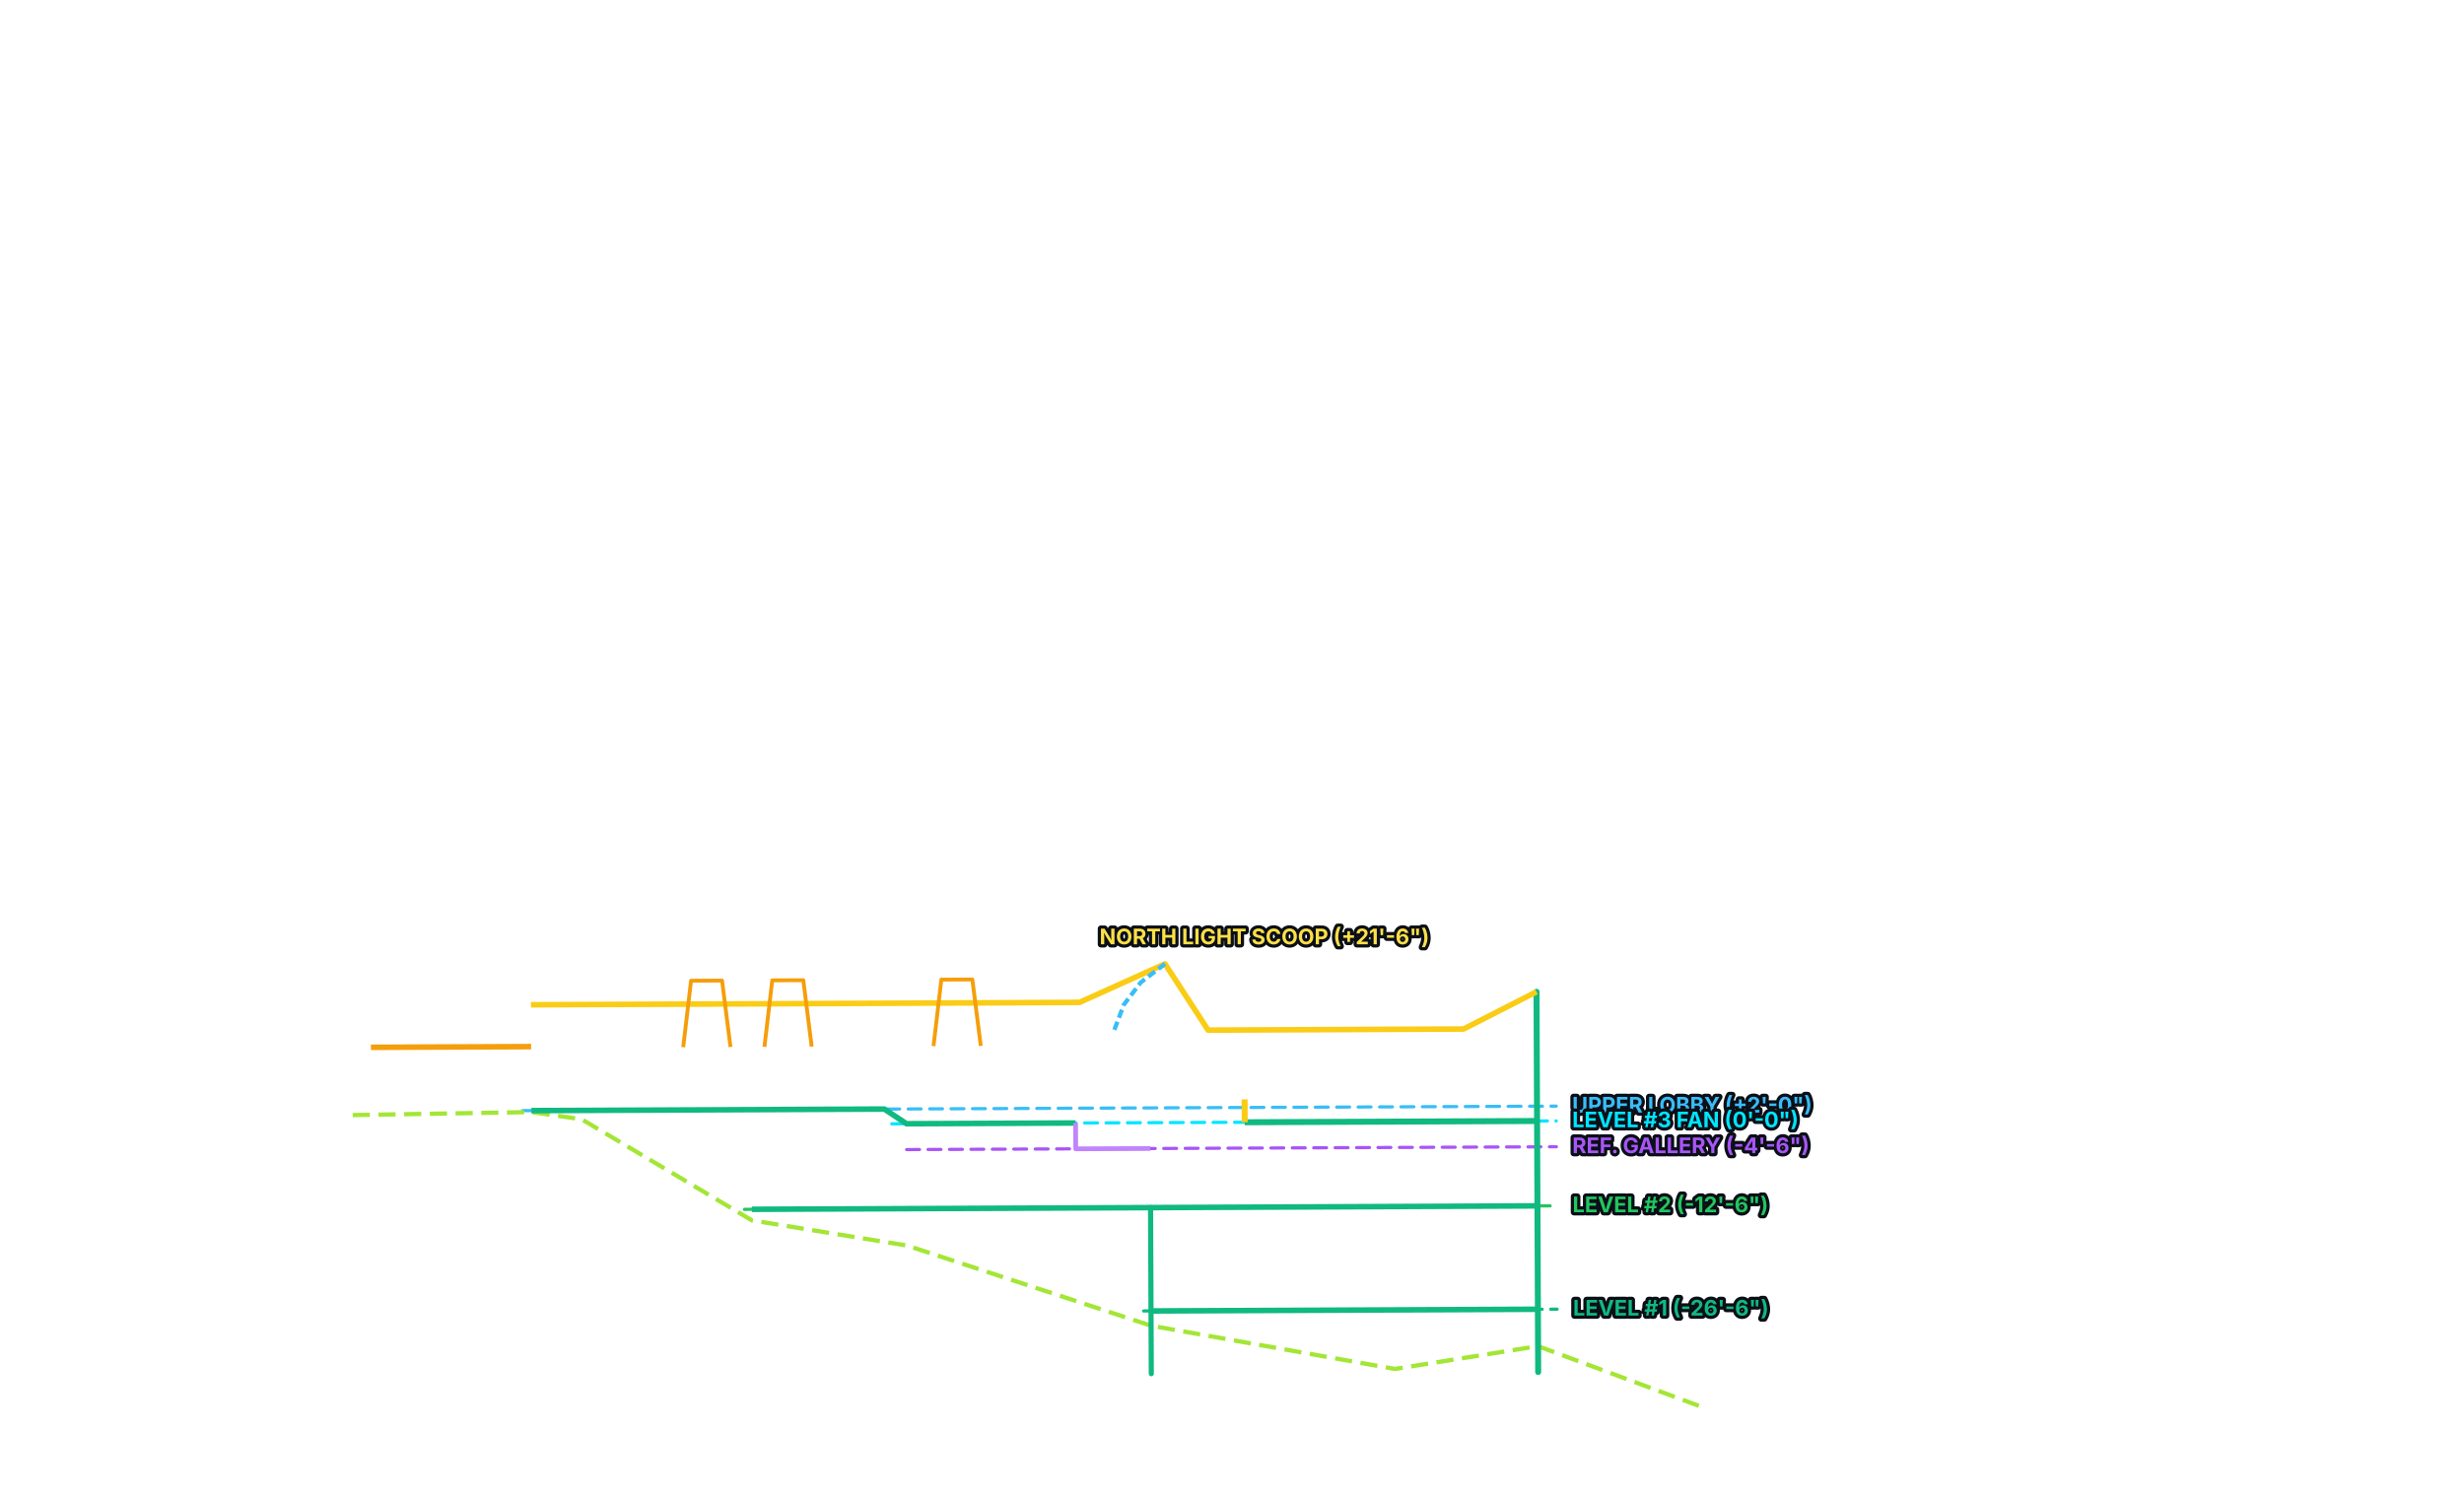
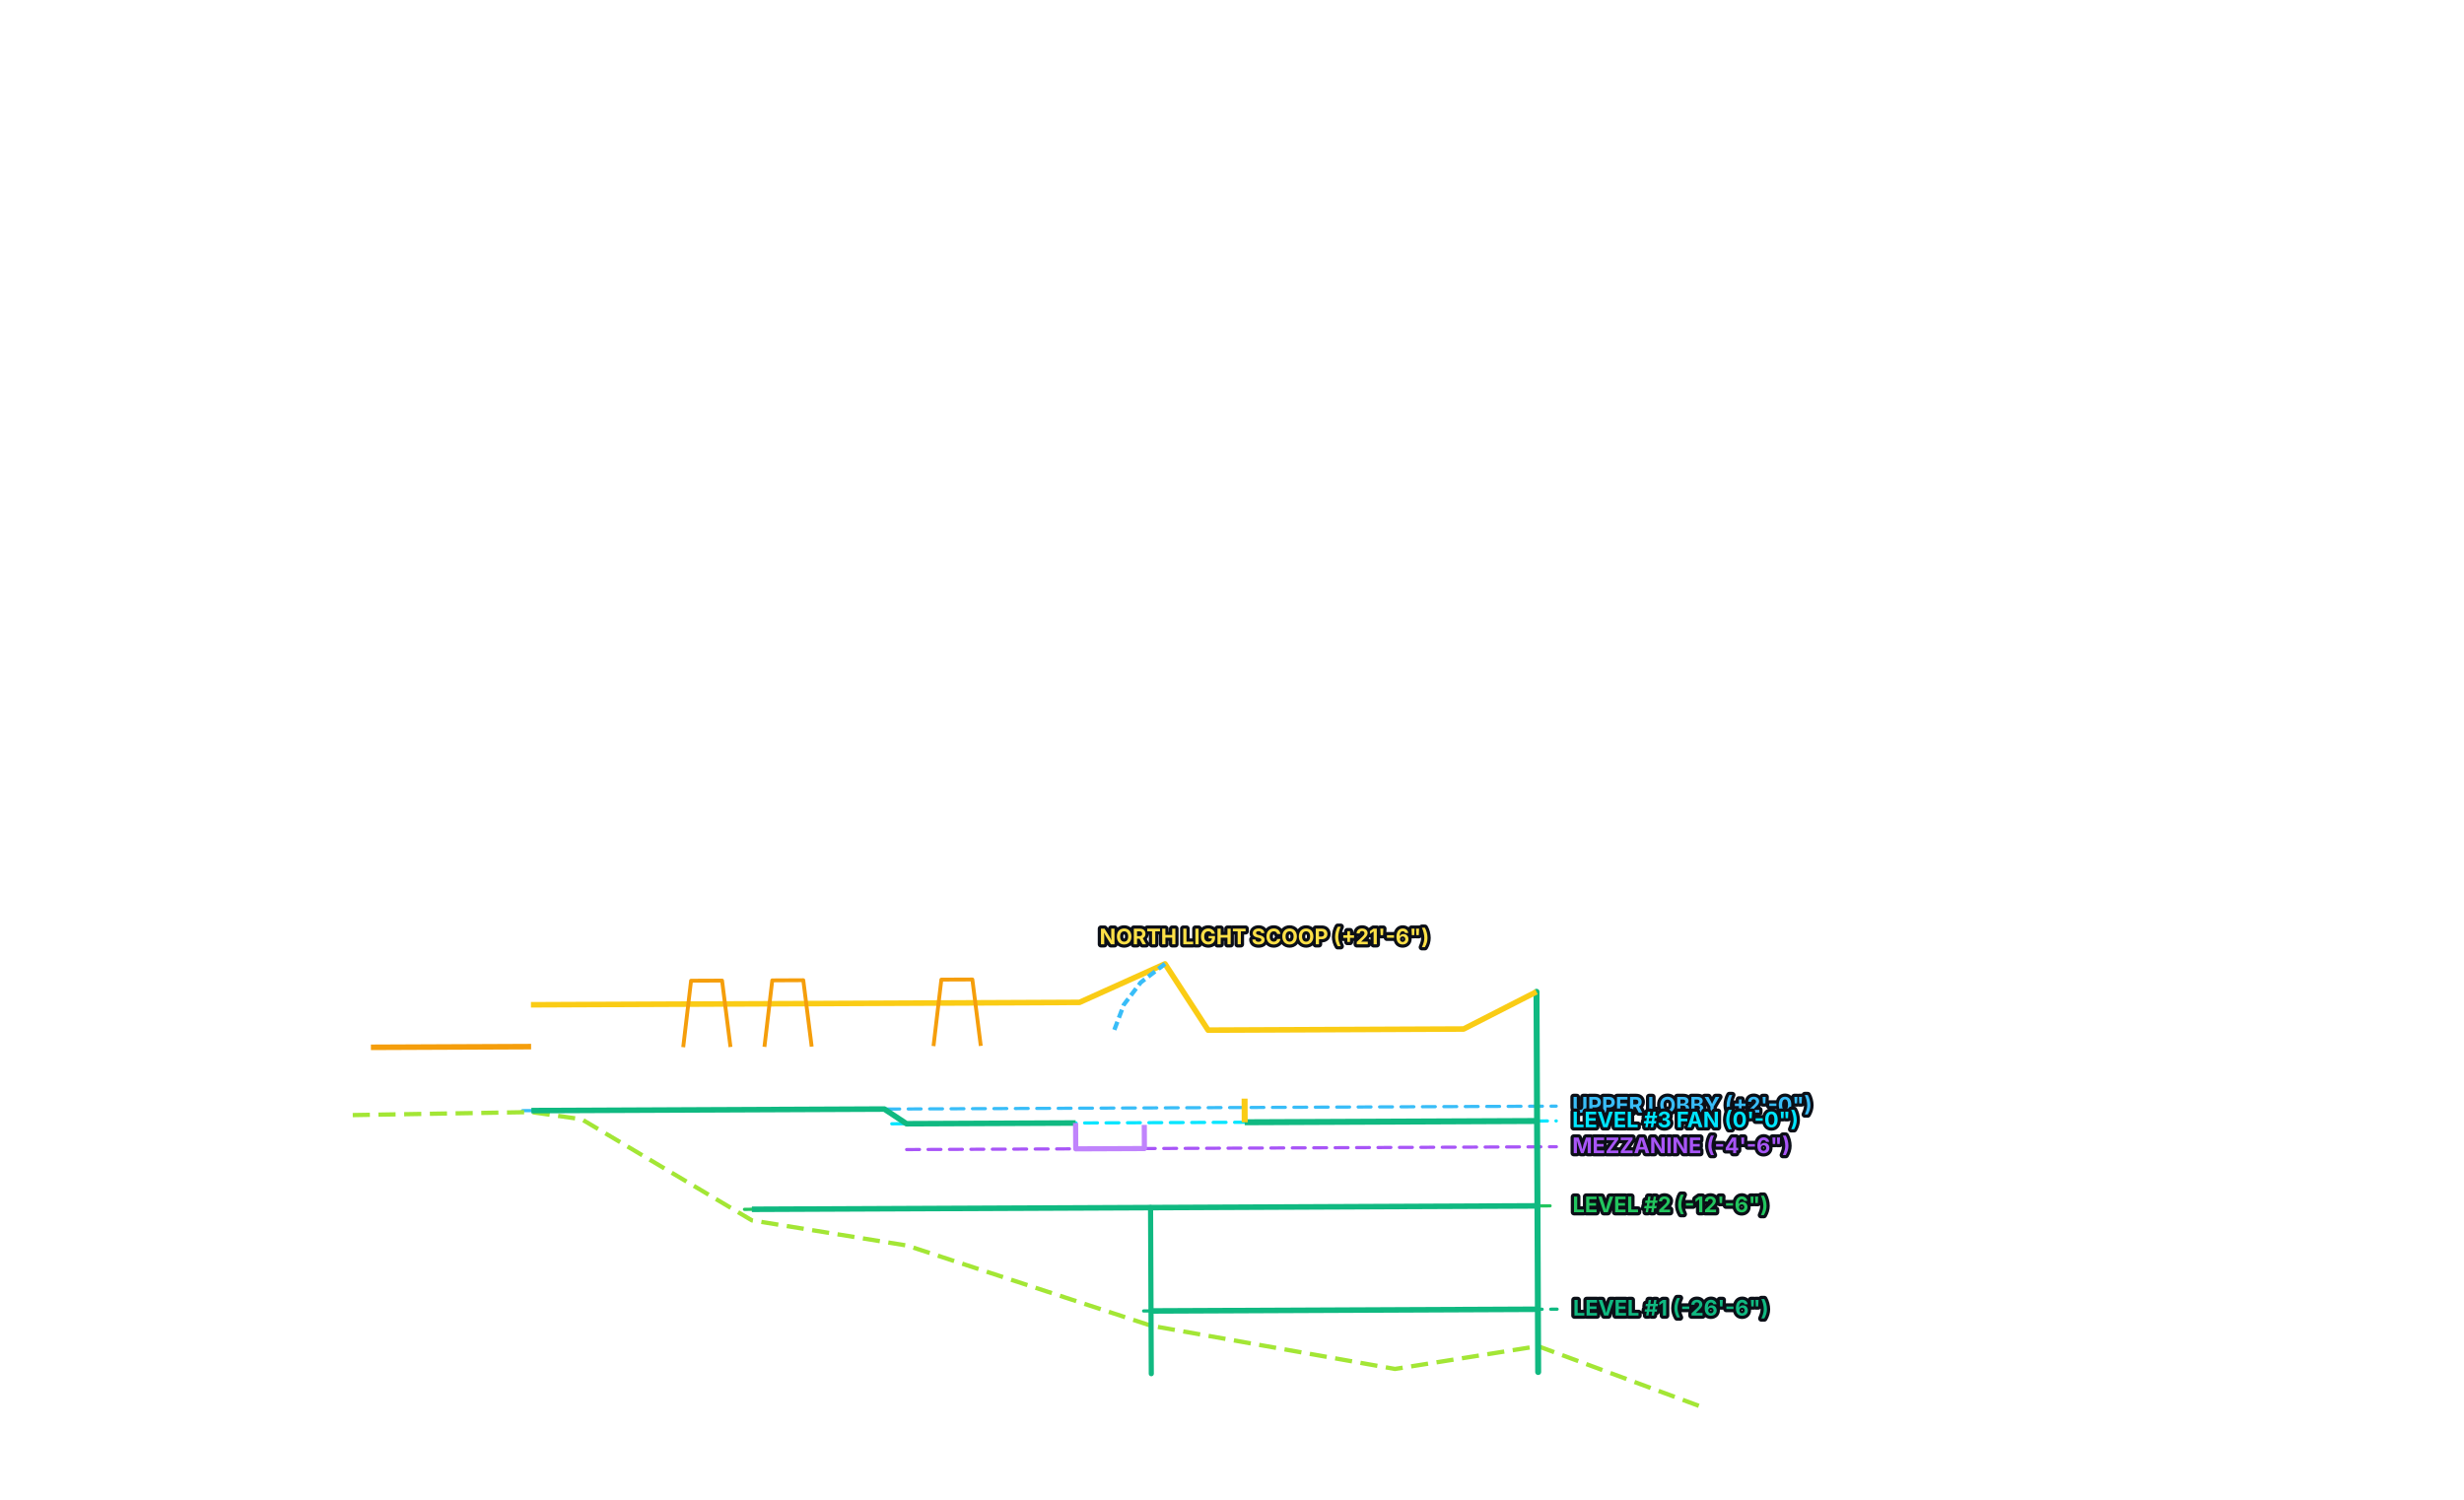
<svg xmlns="http://www.w3.org/2000/svg" viewBox="0 0 1150 700" width="1150" height="700" class="aalto-vector-svg">
  <g class="vec-layer" data-layer="regulating">
    <line x1="243.88" y1="518.39" x2="726.32" y2="516.28" stroke="#38bdf8" stroke-width="1.5" stroke-dasharray="6,4" stroke-linecap="round" />
    <text x="733.76" y="519.27" fill="#38bdf8" font-family="Inter, monospace, sans-serif" font-size="10" font-weight="700" paint-order="stroke" stroke="#0b0f17" stroke-width="3" stroke-linejoin="round">UPPER LOBBY (+2'-0")</text>
    <line x1="416.21" y1="524.53" x2="726.35" y2="523.18" stroke="#00e5ff" stroke-width="1.5" stroke-dasharray="6,4" stroke-linecap="round" />
    <text x="733.79" y="526.16" fill="#00e5ff" font-family="Inter, monospace, sans-serif" font-size="10" font-weight="700" paint-order="stroke" stroke="#0b0f17" stroke-width="3" stroke-linejoin="round">LEVEL #3 FAN (0'-0")</text>
    <line x1="423.15" y1="536.56" x2="726.40" y2="535.24" stroke="#a855f7" stroke-width="1.5" stroke-dasharray="6,4" stroke-linecap="round" />
-     <text x="733.84" y="538.22" fill="#a855f7" font-family="Inter, monospace, sans-serif" font-size="10" font-weight="700" paint-order="stroke" stroke="#0b0f17" stroke-width="3" stroke-linejoin="round">REF. GALLERY (-4'-6")</text>
+     <text x="733.84" y="538.22" fill="#a855f7" font-family="Inter, monospace, sans-serif" font-size="10" font-weight="700" paint-order="stroke" stroke="#0b0f17" stroke-width="3" stroke-linejoin="round">MEZZANINE (-4'-6")</text>
    <line x1="347.46" y1="564.46" x2="726.52" y2="562.81" stroke="#22c55e" stroke-width="1.5" stroke-dasharray="6,4" stroke-linecap="round" />
    <text x="733.96" y="565.79" fill="#22c55e" font-family="Inter, monospace, sans-serif" font-size="10" font-weight="700" paint-order="stroke" stroke="#0b0f17" stroke-width="3" stroke-linejoin="round">LEVEL #2 (-12'-6")</text>
    <line x1="533.75" y1="611.89" x2="726.73" y2="611.05" stroke="#10b981" stroke-width="1.5" stroke-dasharray="6,4" stroke-linecap="round" />
    <text x="734.17" y="614.03" fill="#10b981" font-family="Inter, monospace, sans-serif" font-size="10" font-weight="700" paint-order="stroke" stroke="#0b0f17" stroke-width="3" stroke-linejoin="round">LEVEL #1 (-26'-6")</text>
    <polyline points="164.63,520.46 248.02,519.06 271.47,522.40 350.93,569.61 423.35,581.36 537.23,618.77 651.04,638.95 717.84,628.32 795.85,657.27" fill="none" stroke="#a3e635" stroke-width="2.0" stroke-dasharray="8,4" stroke-linejoin="round" />
  </g>
  <g class="vec-layer" data-layer="walls">
    <polyline points="173.11,488.83 247.88,488.51" fill="none" stroke="#f59e0b" stroke-width="2.6" stroke-linejoin="round" />
    <polyline points="248.01,518.37 412.73,517.65 423.10,524.50 502.01,524.16" fill="none" stroke="#10b981" stroke-width="2.6" stroke-linejoin="round" />
    <polyline points="580.93,523.81 717.39,523.22" fill="none" stroke="#10b981" stroke-width="2.8" stroke-linejoin="round" />
    <polyline points="350.91,564.44 717.56,562.84" fill="none" stroke="#10b981" stroke-width="2.6" stroke-linejoin="round" />
    <polyline points="537.20,611.88 717.77,611.09" fill="none" stroke="#10b981" stroke-width="2.6" stroke-linejoin="round" />
    <line x1="717.90" y1="640.38" x2="717.12" y2="462.91" stroke="#10b981" stroke-width="2.8" stroke-linecap="round" />
    <line x1="537.33" y1="641.17" x2="536.99" y2="563.63" stroke="#10b981" stroke-width="2.4" stroke-linecap="round" />
  </g>
  <g class="vec-layer" data-layer="stairs_millwork">
-     <polyline points="580.93,523.81 580.88,513.13" fill="none" stroke="#facc15" stroke-width="2.8" stroke-linejoin="round" />
-     <polyline points="502.01,524.16 502.07,536.22 536.87,536.06" fill="none" stroke="#c084fc" stroke-width="2.2" stroke-linejoin="round" />
+     <polyline points="580.93,523.81 580.88,512.78" fill="none" stroke="#facc15" stroke-width="2.8" stroke-linejoin="round" />
+     <polyline points="502.01,524.16 502.07,536.22 534.11,536.08 534.06,525.05" fill="none" stroke="#c084fc" stroke-width="2.4" stroke-linejoin="round" />
  </g>
  <g class="vec-layer" data-layer="roof_skylights">
    <polyline points="247.80,468.98 503.83,467.86 543.73,449.88 563.85,480.81 683.08,480.29 717.12,462.91" fill="none" stroke="#facc15" stroke-width="2.6" stroke-linejoin="round" />
    <polyline points="520.09,480.66 524.52,468.92 532.40,458.55 543.73,449.88" fill="none" stroke="#38bdf8" stroke-width="2.0" stroke-dasharray="4,2" stroke-linejoin="round" />
    <polyline points="318.87,488.77 322.53,457.74 337.00,457.68 340.93,488.68" fill="none" stroke="#f59e0b" stroke-width="1.8" stroke-linejoin="round" />
    <polyline points="356.78,488.61 360.43,457.58 374.91,457.51 378.83,488.51" fill="none" stroke="#f59e0b" stroke-width="1.8" stroke-linejoin="round" />
    <polyline points="435.69,488.26 439.35,457.23 453.82,457.17 457.75,488.17" fill="none" stroke="#f59e0b" stroke-width="1.8" stroke-linejoin="round" />
    <text x="513.19" y="440.74" fill="#fde047" font-family="Inter, monospace, sans-serif" font-size="10" font-weight="700" paint-order="stroke" stroke="#0b0f17" stroke-width="3" stroke-linejoin="round">NORTH LIGHT SCOOP (+21'-6")</text>
  </g>
</svg>
